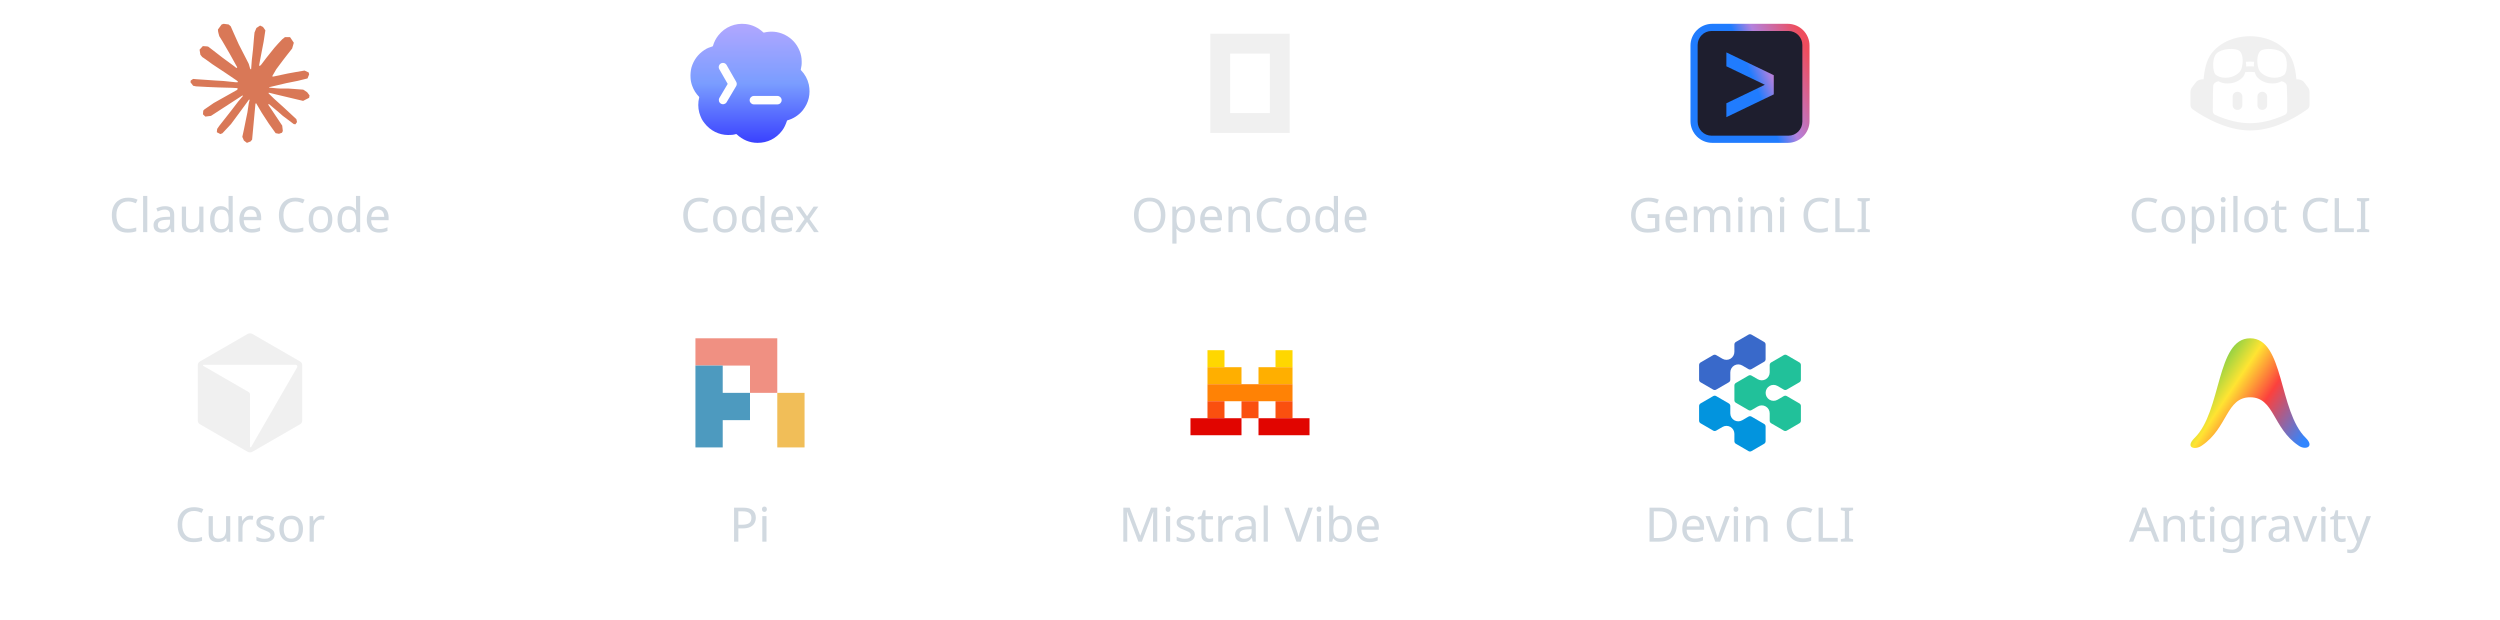
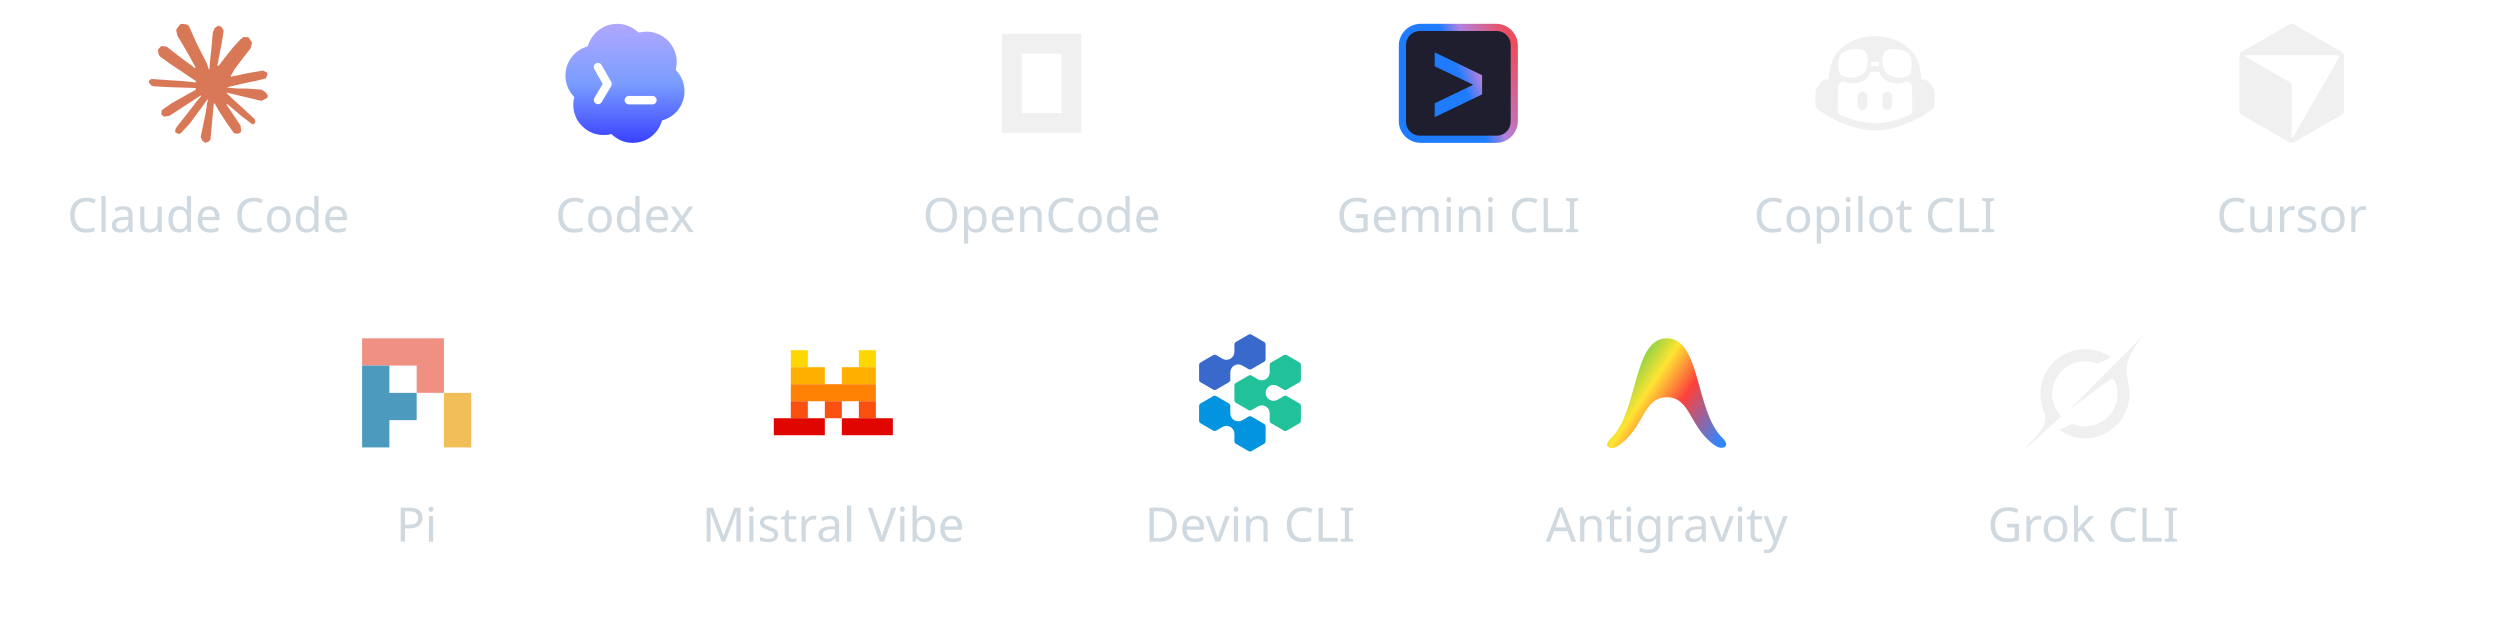
<svg xmlns="http://www.w3.org/2000/svg" width="840" height="208" viewBox="0 0 840 208" role="img">
  <defs>
    <linearGradient id="codex" gradientUnits="userSpaceOnUse" x1="12" x2="12" y1="0" y2="24">
      <stop stop-color="#B1A7FF" />
      <stop offset=".5" stop-color="#7A9DFF" />
      <stop offset="1" stop-color="#3941FF" />
    </linearGradient>
    <linearGradient id="gemini" gradientUnits="userSpaceOnUse" x1="24" x2="0" y1="6.587" y2="16.494">
      <stop stop-color="#EE4D5D" />
      <stop offset=".328" stop-color="#B381DD" />
      <stop offset=".476" stop-color="#207CFE" />
    </linearGradient>
    <linearGradient id="antigravity" gradientUnits="userSpaceOnUse" x1="0" x2="24" y1="4" y2="20">
      <stop stop-color="#00B95C" />
      <stop offset=".38" stop-color="#FFE432" />
      <stop offset=".62" stop-color="#FC413D" />
      <stop offset="1" stop-color="#3186FF" />
    </linearGradient>
  </defs>
-   <g transform="translate(64 8) scale(1.66667)">
+   <g transform="translate(50 8) scale(1.66667)">
    <path d="M4.709 15.955l4.72-2.647.08-.23-.08-.128H9.2l-.79-.048-2.698-.073-2.339-.097-2.266-.122-.571-.121L0 11.784l.055-.352.48-.321.686.06 1.52.103 2.278.158 1.652.097 2.449.255h.389l.055-.157-.134-.098-.103-.097-2.358-1.596-2.552-1.688-1.336-.972-.724-.491-.364-.462-.158-1.008.656-.722.881.06.225.061.893.686 1.908 1.476 2.491 1.833.365.304.145-.103.019-.073-.164-.274-1.355-2.446-1.446-2.49-.644-1.032-.17-.619a2.97 2.97 0 01-.104-.729L6.283.134 6.696 0l.996.134.42.364.62 1.414 1.002 2.229 1.555 3.03.456.898.243.832.091.255h.158V9.01l.128-1.706.237-2.095.23-2.695.08-.76.376-.91.747-.492.584.28.48.685-.067.444-.286 1.851-.559 2.903-.364 1.942h.212l.243-.242.985-1.306 1.652-2.064.73-.82.85-.904.547-.431h1.033l.76 1.129-.34 1.166-1.064 1.347-.881 1.142-1.264 1.7-.79 1.36.073.11.188-.02 2.856-.606 1.543-.28 1.841-.315.833.388.091.395-.328.807-1.969.486-2.309.462-3.439.813-.042.03.049.061 1.549.146.662.036h1.622l3.02.225.79.522.474.638-.079.485-1.215.62-1.64-.389-3.829-.91-1.312-.329h-.182v.11l1.093 1.068 2.006 1.81 2.509 2.33.127.578-.322.455-.34-.049-2.205-1.657-.851-.747-1.926-1.62h-.128v.17l.444.649 2.345 3.521.122 1.08-.17.353-.608.213-.668-.122-1.374-1.925-1.415-2.167-1.143-1.943-.14.08-.674 7.254-.316.37-.729.28-.607-.461-.322-.747.322-1.476.389-1.924.315-1.53.286-1.9.17-.632-.012-.042-.14.018-1.434 1.967-2.18 2.945-1.726 1.845-.414.164-.717-.37.067-.662.401-.589 2.388-3.036 1.44-1.882.93-1.086-.006-.158h-.055L4.132 18.56l-1.13.146-.487-.456.061-.746.231-.243 1.908-1.312-.006.006z" fill="#D97857" fill-rule="evenodd" />
  </g>
-   <text x="84" y="78" text-anchor="middle" fill="#D1D9E0" font-family="-apple-system, BlinkMacSystemFont, 'Segoe UI', 'Noto Sans', Helvetica, Arial, sans-serif" font-size="16" font-weight="500">Claude Code</text>
-   <g transform="translate(232 8) scale(1.66667)">
+   <text x="70" y="78" text-anchor="middle" fill="#D1D9E0" font-family="-apple-system, BlinkMacSystemFont, 'Segoe UI', 'Noto Sans', Helvetica, Arial, sans-serif" font-size="16" font-weight="500">Claude Code</text>
+   <g transform="translate(190 8) scale(1.66667)">
    <path d="M8.086.457a6.105 6.105 0 013.046-.415c1.333.153 2.521.72 3.564 1.7a.117.117 0 00.107.029c1.408-.346 2.762-.224 4.061.366l.063.03.154.076c1.357.703 2.33 1.77 2.918 3.198.278.679.418 1.388.421 2.126a5.655 5.655 0 01-.18 1.631.167.167 0 00.04.155 5.982 5.982 0 011.578 2.891c.385 1.901-.01 3.615-1.183 5.14l-.182.22a6.063 6.063 0 01-2.934 1.851.162.162 0 00-.108.102c-.255.736-.511 1.364-.987 1.992-1.199 1.582-2.962 2.462-4.948 2.451-1.583-.008-2.986-.587-4.21-1.736a.145.145 0 00-.14-.032c-.518.167-1.04.191-1.604.185a5.924 5.924 0 01-2.595-.622 6.058 6.058 0 01-2.146-1.781c-.203-.269-.404-.522-.551-.821a7.74 7.74 0 01-.495-1.283 6.11 6.11 0 01-.017-3.064.166.166 0 00.008-.074.115.115 0 00-.037-.064 5.958 5.958 0 01-1.38-2.202 5.196 5.196 0 01-.333-1.589 6.915 6.915 0 01.188-2.132c.45-1.484 1.309-2.648 2.577-3.493.282-.188.55-.334.802-.438.286-.12.573-.22.861-.304a.129.129 0 00.087-.087A6.016 6.016 0 015.635 2.31C6.315 1.464 7.132.846 8.086.457zm-.804 7.85a.848.848 0 00-1.473.842l1.694 2.965-1.688 2.848a.849.849 0 001.46.864l1.94-3.272a.849.849 0 00.007-.854l-1.94-3.393zm5.446 6.24a.849.849 0 000 1.695h4.848a.849.849 0 000-1.696h-4.848z" fill="url(#codex)" fill-rule="evenodd" />
  </g>
-   <text x="252" y="78" text-anchor="middle" fill="#D1D9E0" font-family="-apple-system, BlinkMacSystemFont, 'Segoe UI', 'Noto Sans', Helvetica, Arial, sans-serif" font-size="16" font-weight="500">Codex</text>
-   <g transform="translate(400 8) scale(1.66667)">
+   <text x="210" y="78" text-anchor="middle" fill="#D1D9E0" font-family="-apple-system, BlinkMacSystemFont, 'Segoe UI', 'Noto Sans', Helvetica, Arial, sans-serif" font-size="16" font-weight="500">Codex</text>
+   <g transform="translate(330 8) scale(1.66667)">
    <path d="M16 6H8v12h8V6zm4 16H4V2h16v20z" fill="#F0F0F0" fill-rule="evenodd" />
  </g>
-   <text x="420" y="78" text-anchor="middle" fill="#D1D9E0" font-family="-apple-system, BlinkMacSystemFont, 'Segoe UI', 'Noto Sans', Helvetica, Arial, sans-serif" font-size="16" font-weight="500">OpenCode</text>
-   <g transform="translate(568 8) scale(1.66667)">
+   <text x="350" y="78" text-anchor="middle" fill="#D1D9E0" font-family="-apple-system, BlinkMacSystemFont, 'Segoe UI', 'Noto Sans', Helvetica, Arial, sans-serif" font-size="16" font-weight="500">OpenCode</text>
+   <g transform="translate(470 8) scale(1.66667)">
    <path d="M0 4.391A4.391 4.391 0 014.391 0h15.217A4.391 4.391 0 0124 4.391v15.217A4.391 4.391 0 0119.608 24H4.391A4.391 4.391 0 010 19.608V4.391z" fill="url(#gemini)" fill-rule="evenodd" />
    <path d="M19.74 1.444a2.816 2.816 0 012.816 2.816v15.48a2.816 2.816 0 01-2.816 2.816H4.26a2.816 2.816 0 01-2.816-2.816V4.26A2.816 2.816 0 014.26 1.444h15.48zM7.236 8.564l7.752 3.728-7.752 3.727v2.802l9.557-4.596v-3.866L7.236 5.763v2.801z" fill="#1E1E2E" fill-rule="evenodd" />
  </g>
-   <text x="588" y="78" text-anchor="middle" fill="#D1D9E0" font-family="-apple-system, BlinkMacSystemFont, 'Segoe UI', 'Noto Sans', Helvetica, Arial, sans-serif" font-size="16" font-weight="500">Gemini CLI</text>
-   <g transform="translate(736 8) scale(1.66667)">
+   <text x="490" y="78" text-anchor="middle" fill="#D1D9E0" font-family="-apple-system, BlinkMacSystemFont, 'Segoe UI', 'Noto Sans', Helvetica, Arial, sans-serif" font-size="16" font-weight="500">Gemini CLI</text>
+   <g transform="translate(610 8) scale(1.66667)">
    <path d="M19.245 5.364c1.322 1.36 1.877 3.216 2.11 5.817.622 0 1.2.135 1.592.654l.73.964c.21.278.323.61.323.955v2.62c0 .339-.173.669-.453.868C20.239 19.602 16.157 21.5 12 21.5c-4.6 0-9.205-2.583-11.547-4.258-.28-.2-.452-.53-.453-.868v-2.62c0-.345.113-.679.321-.956l.73-.963c.392-.517.974-.654 1.593-.654l.029-.297c.25-2.446.81-4.213 2.082-5.52 2.461-2.54 5.71-2.851 7.146-2.864h.198c1.436.013 4.685.323 7.146 2.864zm-7.244 4.328c-.284 0-.613.016-.962.05-.123.447-.305.85-.57 1.108-1.05 1.023-2.316 1.18-2.994 1.18-.638 0-1.306-.13-1.851-.464-.516.165-1.012.403-1.044.996a65.882 65.882 0 00-.063 2.884l-.002.48c-.002.563-.005 1.126-.013 1.69.002.326.204.63.51.765 2.482 1.102 4.83 1.657 6.99 1.657 2.156 0 4.504-.555 6.985-1.657a.854.854 0 00.51-.766c.03-1.682.006-3.372-.076-5.053-.031-.596-.528-.83-1.046-.996-.546.333-1.212.464-1.85.464-.677 0-1.942-.157-2.993-1.18-.266-.258-.447-.661-.57-1.108-.32-.032-.64-.049-.96-.05zm-2.525 4.013c.539 0 .976.426.976.95v1.753c0 .525-.437.95-.976.95a.964.964 0 01-.976-.95v-1.752c0-.525.437-.951.976-.951zm5 0c.539 0 .976.426.976.95v1.753c0 .525-.437.95-.976.95a.964.964 0 01-.976-.95v-1.752c0-.525.437-.951.976-.951zM7.635 5.087c-1.05.102-1.935.438-2.385.906-.975 1.037-.765 3.668-.21 4.224.405.394 1.17.657 1.995.657h.09c.649-.013 1.785-.176 2.73-1.11.435-.41.705-1.433.675-2.47-.03-.834-.27-1.52-.63-1.813-.39-.336-1.275-.482-2.265-.394zm6.465.394c-.36.292-.6.98-.63 1.813-.03 1.037.24 2.06.675 2.47.968.957 2.136 1.104 2.776 1.11h.044c.825 0 1.59-.263 1.995-.657.555-.556.765-3.187-.21-4.224-.45-.468-1.335-.804-2.385-.906-.99-.088-1.875.058-2.265.394zM12 7.615c-.24 0-.525.015-.84.044.03.16.045.336.06.526l-.001.159a2.94 2.94 0 01-.014.25c.225-.022.425-.027.612-.028h.366c.187 0 .387.006.612.028-.015-.146-.015-.277-.015-.409.015-.19.03-.365.06-.526a9.29 9.29 0 00-.84-.044z" fill="#F0F0F0" fill-rule="evenodd" />
  </g>
-   <text x="756" y="78" text-anchor="middle" fill="#D1D9E0" font-family="-apple-system, BlinkMacSystemFont, 'Segoe UI', 'Noto Sans', Helvetica, Arial, sans-serif" font-size="16" font-weight="500">Copilot CLI</text>
-   <g transform="translate(64 112) scale(1.66667)">
+   <text x="630" y="78" text-anchor="middle" fill="#D1D9E0" font-family="-apple-system, BlinkMacSystemFont, 'Segoe UI', 'Noto Sans', Helvetica, Arial, sans-serif" font-size="16" font-weight="500">Copilot CLI</text>
+   <g transform="translate(750 8) scale(1.66667)">
    <path d="M22.106 5.68L12.5.135a.998.998 0 00-.998 0L1.893 5.68a.84.84 0 00-.419.726v11.186c0 .3.16.577.42.727l9.607 5.547a.999.999 0 00.998 0l9.608-5.547a.84.84 0 00.42-.727V6.407a.84.84 0 00-.42-.726zm-.603 1.176L12.228 22.92c-.063.108-.228.064-.228-.061V12.34a.59.59 0 00-.295-.51l-9.11-5.26c-.107-.062-.063-.228.062-.228h18.55c.264 0 .428.286.296.514z" fill="#F0F0F0" fill-rule="evenodd" />
  </g>
-   <text x="84" y="182" text-anchor="middle" fill="#D1D9E0" font-family="-apple-system, BlinkMacSystemFont, 'Segoe UI', 'Noto Sans', Helvetica, Arial, sans-serif" font-size="16" font-weight="500">Cursor</text>
-   <g transform="translate(232 112) scale(1.66667)">
+   <text x="770" y="78" text-anchor="middle" fill="#D1D9E0" font-family="-apple-system, BlinkMacSystemFont, 'Segoe UI', 'Noto Sans', Helvetica, Arial, sans-serif" font-size="16" font-weight="500">Cursor</text>
+   <g transform="translate(120 112) scale(1.66667)">
    <path d="M1 1h16.5v11H12V6.5H1z" fill="#F09082" fill-rule="evenodd" />
    <path d="M1 6.5h5.5V12H12v5.5H6.5V23H1z" fill="#4D9ABF" fill-rule="evenodd" />
    <path d="M17.5 12H23v11h-5.5z" fill="#F1BE58" fill-rule="evenodd" />
  </g>
-   <text x="252" y="182" text-anchor="middle" fill="#D1D9E0" font-family="-apple-system, BlinkMacSystemFont, 'Segoe UI', 'Noto Sans', Helvetica, Arial, sans-serif" font-size="16" font-weight="500">Pi</text>
-   <g transform="translate(400 112) scale(1.66667)">
+   <text x="140" y="182" text-anchor="middle" fill="#D1D9E0" font-family="-apple-system, BlinkMacSystemFont, 'Segoe UI', 'Noto Sans', Helvetica, Arial, sans-serif" font-size="16" font-weight="500">Pi</text>
+   <g transform="translate(260 112) scale(1.66667)">
    <path d="M3.428 3.4h3.429v3.428H3.428V3.4zm13.714 0h3.43v3.428h-3.43V3.4z" fill="#FFD700" fill-rule="evenodd" />
    <path d="M3.428 6.828h6.857v3.429H3.429V6.828zm10.286 0h6.857v3.429h-6.857V6.828z" fill="#FFAF00" fill-rule="evenodd" />
    <path d="M3.428 10.258h17.144v3.428H3.428v-3.428z" fill="#FF8205" fill-rule="evenodd" />
    <path d="M3.428 13.686h3.429v3.428H3.428v-3.428zm6.858 0h3.429v3.428h-3.429v-3.428zm6.856 0h3.43v3.428h-3.43v-3.428z" fill="#FA500F" fill-rule="evenodd" />
    <path d="M0 17.114h10.286v3.429H0v-3.429zm13.714 0H24v3.429H13.714v-3.429z" fill="#E10500" fill-rule="evenodd" />
  </g>
-   <text x="420" y="182" text-anchor="middle" fill="#D1D9E0" font-family="-apple-system, BlinkMacSystemFont, 'Segoe UI', 'Noto Sans', Helvetica, Arial, sans-serif" font-size="16" font-weight="500">Mistral Vibe</text>
-   <g transform="translate(568 112) scale(1.66667)">
+   <text x="280" y="182" text-anchor="middle" fill="#D1D9E0" font-family="-apple-system, BlinkMacSystemFont, 'Segoe UI', 'Noto Sans', Helvetica, Arial, sans-serif" font-size="16" font-weight="500">Mistral Vibe</text>
+   <g transform="translate(400 112) scale(1.66667)">
    <path d="M2.033 9.867l2.554 1.483a.589.589 0 00.592 0l2.554-1.483.01-.008a.608.608 0 00.11-.084l.013-.015a.631.631 0 00.076-.1c.003-.005.008-.01.01-.016a.558.558 0 00.052-.125l.007-.028a.611.611 0 00.019-.14V7.868c0-.572.307-1.105.8-1.392a1.595 1.595 0 011.598 0l1.277.742a.54.54 0 00.129.053l.028.01c.044.01.088.015.133.016h.006l.013-.002a.587.587 0 00.27-.074l.011-.004 2.554-1.483a.596.596 0 00.297-.516V2.253a.595.595 0 00-.297-.516L12.293.257a.587.587 0 00-.591 0L9.148 1.737l-.01.01a.609.609 0 00-.109.083l-.014.015a.632.632 0 00-.076.1c-.003.005-.008.01-.01.016a.57.57 0 00-.052.124l-.007.028a.612.612 0 00-.018.14v1.483c0 .572-.307 1.105-.8 1.393a1.597 1.597 0 01-1.599 0l-1.276-.742a.603.603 0 00-.13-.053l-.028-.008a.658.658 0 00-.133-.018h-.02a.57.57 0 00-.269.074c-.003.002-.008.002-.012.005L2.033 5.872a.596.596 0 00-.297.515v2.966c0 .213.113.41.297.515z" fill="#3969CA" fill-rule="evenodd" />
    <path d="M15.943 10.607a1.596 1.596 0 011.599 0l1.276.74c.041.025.085.04.13.055l.028.008c.043.01.088.016.133.018h.005c.005 0 .01-.002.014-.003a.474.474 0 00.122-.016l.021-.005a.616.616 0 00.126-.052c.004-.002.009-.002.013-.005l2.554-1.482a.597.597 0 00.297-.516V6.383a.596.596 0 00-.297-.515l-2.552-1.483a.587.587 0 00-.592 0l-2.553 1.482-.011.008a.61.61 0 00-.108.084l-.014.016a.637.637 0 00-.076.1c-.003.005-.008.01-.01.016a.57.57 0 00-.052.124l-.007.029a.612.612 0 00-.018.14v1.482c0 .572-.307 1.105-.8 1.393a1.597 1.597 0 01-1.599 0l-1.276-.742a.584.584 0 00-.13-.053l-.028-.008a.62.62 0 00-.133-.018h-.02a.587.587 0 00-.269.074l-.012.004L9.15 10a.596.596 0 00-.296.516v2.966c0 .212.112.409.296.515l2.554 1.483s.008.002.012.005c.04.022.082.04.126.052l.02.004a.57.57 0 00.123.017l.014.002h.006c.054 0 .108-.01.16-.025a.587.587 0 00.13-.054l1.277-.741a1.597 1.597 0 012.398 1.392v1.482c0 .049.007.095.019.14l.007.028a.619.619 0 00.051.125c.004.006.008.01.01.016a.6.6 0 00.076.1l.014.015c.033.032.069.06.108.084.004.002.006.006.011.008l2.554 1.483a.59.59 0 00.593 0l2.554-1.483a.597.597 0 00.296-.516v-2.965a.595.595 0 00-.296-.516l-2.554-1.483s-.008-.002-.012-.005a.54.54 0 00-.126-.051c-.007-.003-.013-.003-.02-.005a.635.635 0 00-.125-.017h-.018a.557.557 0 00-.16.026.588.588 0 00-.13.053l-1.276.742a1.595 1.595 0 01-1.598 0 1.615 1.615 0 010-2.785l-.005-.001z" fill="#21C19A" fill-rule="evenodd" />
    <path d="M14.848 18.265l-2.554-1.482-.012-.005a.526.526 0 00-.126-.052c-.007-.002-.014-.002-.02-.005a.64.64 0 00-.124-.017h-.02a.56.56 0 00-.16.026.588.588 0 00-.13.053l-1.276.742a1.594 1.594 0 01-1.598 0c-.493-.286-.8-.82-.8-1.393V14.65a.563.563 0 00-.018-.14l-.008-.028a.604.604 0 00-.051-.124l-.01-.017a.603.603 0 00-.076-.1l-.014-.015a.596.596 0 00-.109-.084c-.003-.002-.005-.006-.01-.008L5.178 12.65a.587.587 0 00-.591 0l-2.554 1.483a.596.596 0 00-.297.516v2.965c0 .213.113.41.297.516l2.554 1.483.012.004a.618.618 0 00.267.074l.016.002h.007a.55.55 0 00.16-.026.584.584 0 00.129-.053l1.277-.742a1.597 1.597 0 012.398 1.393v1.482c0 .05.007.095.019.14l.007.028c.013.044.03.085.051.125l.01.016c.022.036.047.07.076.1l.014.015c.032.032.069.06.109.084l.01.008 2.554 1.483a.587.587 0 00.593 0l2.554-1.483a.596.596 0 00.296-.515v-2.966a.596.596 0 00-.296-.516h-.002z" fill="#0294DE" fill-rule="evenodd" />
  </g>
-   <text x="588" y="182" text-anchor="middle" fill="#D1D9E0" font-family="-apple-system, BlinkMacSystemFont, 'Segoe UI', 'Noto Sans', Helvetica, Arial, sans-serif" font-size="16" font-weight="500">Devin CLI</text>
-   <g transform="translate(736 112) scale(1.66667)">
+   <text x="420" y="182" text-anchor="middle" fill="#D1D9E0" font-family="-apple-system, BlinkMacSystemFont, 'Segoe UI', 'Noto Sans', Helvetica, Arial, sans-serif" font-size="16" font-weight="500">Devin CLI</text>
+   <g transform="translate(540 112) scale(1.66667)">
    <path d="M21.751 22.607c1.34 1.005 3.35.335 1.508-1.508C17.73 15.74 18.904 1 12.037 1 5.17 1 6.342 15.74.815 21.1c-2.01 2.009.167 2.511 1.507 1.506 5.192-3.517 4.857-9.714 9.715-9.714 4.857 0 4.522 6.197 9.714 9.715z" fill="url(#antigravity)" fill-rule="evenodd" />
  </g>
-   <text x="756" y="182" text-anchor="middle" fill="#D1D9E0" font-family="-apple-system, BlinkMacSystemFont, 'Segoe UI', 'Noto Sans', Helvetica, Arial, sans-serif" font-size="16" font-weight="500">Antigravity</text>
+   <text x="560" y="182" text-anchor="middle" fill="#D1D9E0" font-family="-apple-system, BlinkMacSystemFont, 'Segoe UI', 'Noto Sans', Helvetica, Arial, sans-serif" font-size="16" font-weight="500">Antigravity</text>
+   <g transform="translate(680 112) scale(1.66667)">
+     <path d="M9.27 15.29l7.978-5.897c.391-.29.95-.177 1.137.272.98 2.369.542 5.215-1.41 7.169-1.951 1.954-4.667 2.382-7.149 1.406l-2.711 1.257c3.889 2.661 8.611 2.003 11.562-.953 2.341-2.344 3.066-5.539 2.388-8.42l.006.007c-.983-4.232.242-5.924 2.75-9.383.06-.082.12-.164.179-.248l-3.301 3.305v-.01L9.267 15.292M7.623 16.723c-2.792-2.67-2.31-6.801.071-9.184 1.761-1.763 4.647-2.483 7.166-1.425l2.705-1.25a7.808 7.808 0 00-1.829-1A8.975 8.975 0 005.984 5.83c-2.533 2.536-3.33 6.436-1.962 9.764 1.022 2.487-.653 4.246-2.34 6.022-.599.63-1.199 1.259-1.682 1.925l7.62-6.815" fill="#F0F0F0" fill-rule="evenodd" />
+   </g>
+   <text x="700" y="182" text-anchor="middle" fill="#D1D9E0" font-family="-apple-system, BlinkMacSystemFont, 'Segoe UI', 'Noto Sans', Helvetica, Arial, sans-serif" font-size="16" font-weight="500">Grok CLI</text>
</svg>
